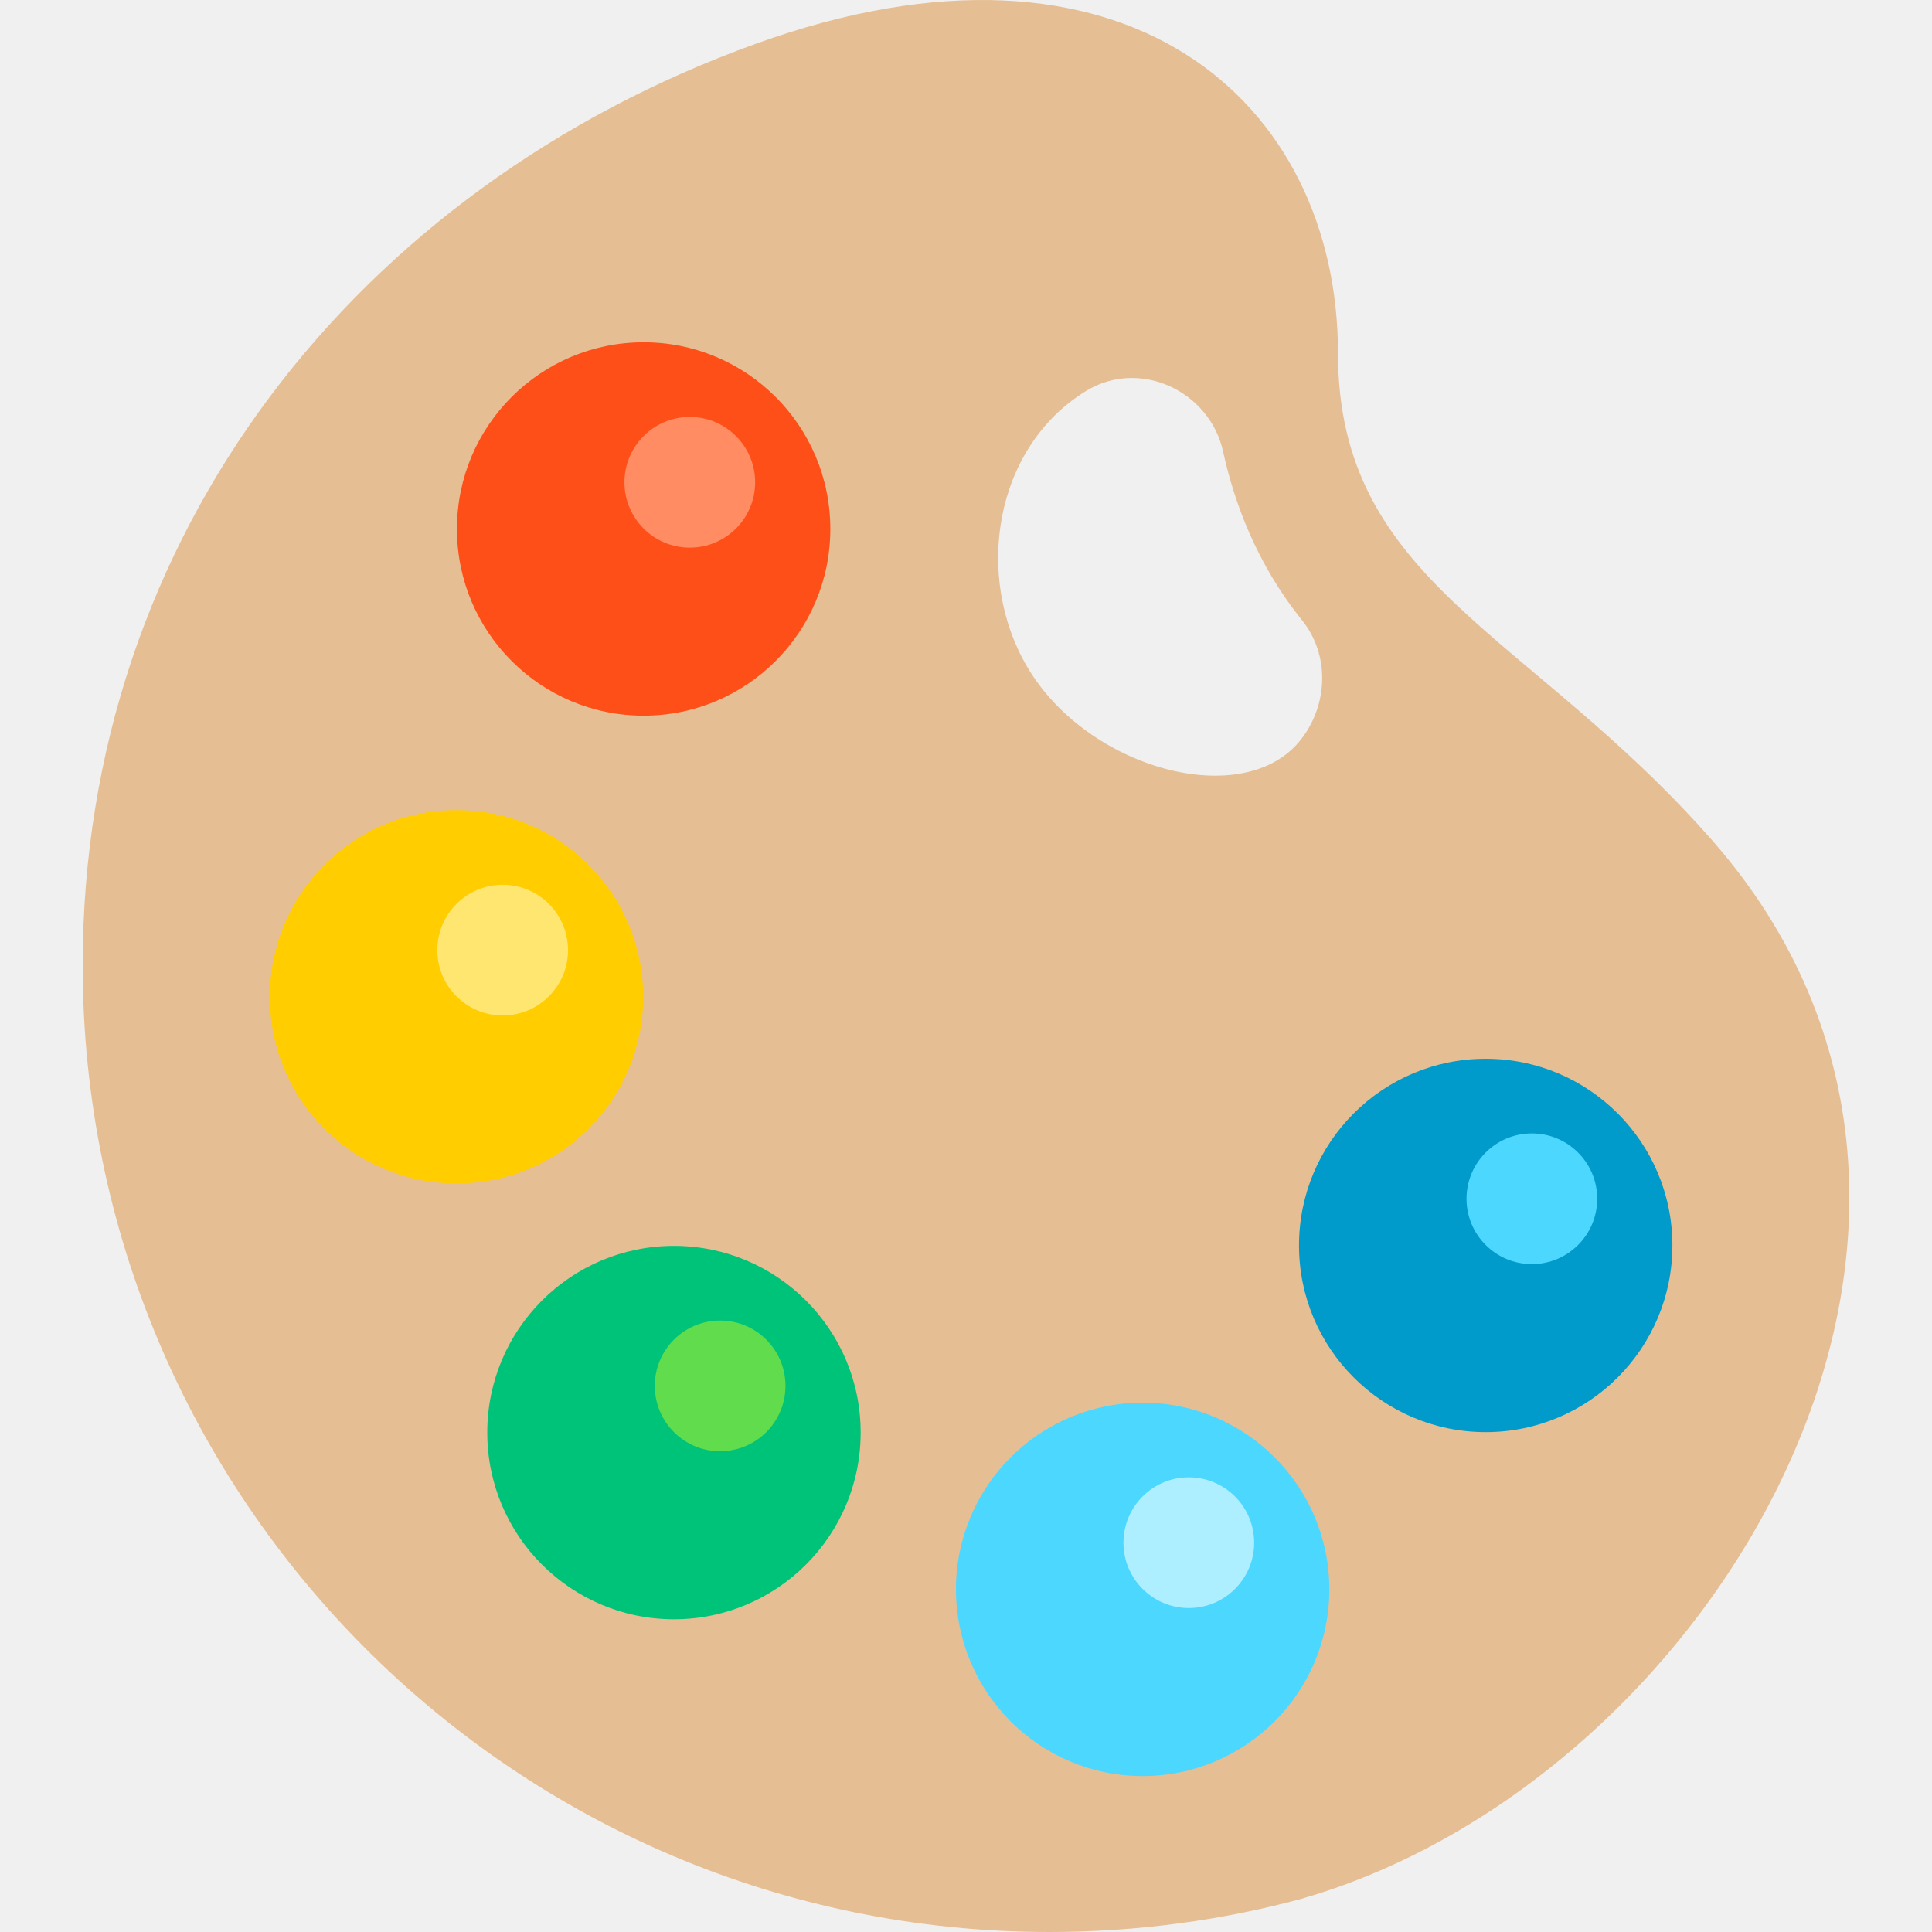
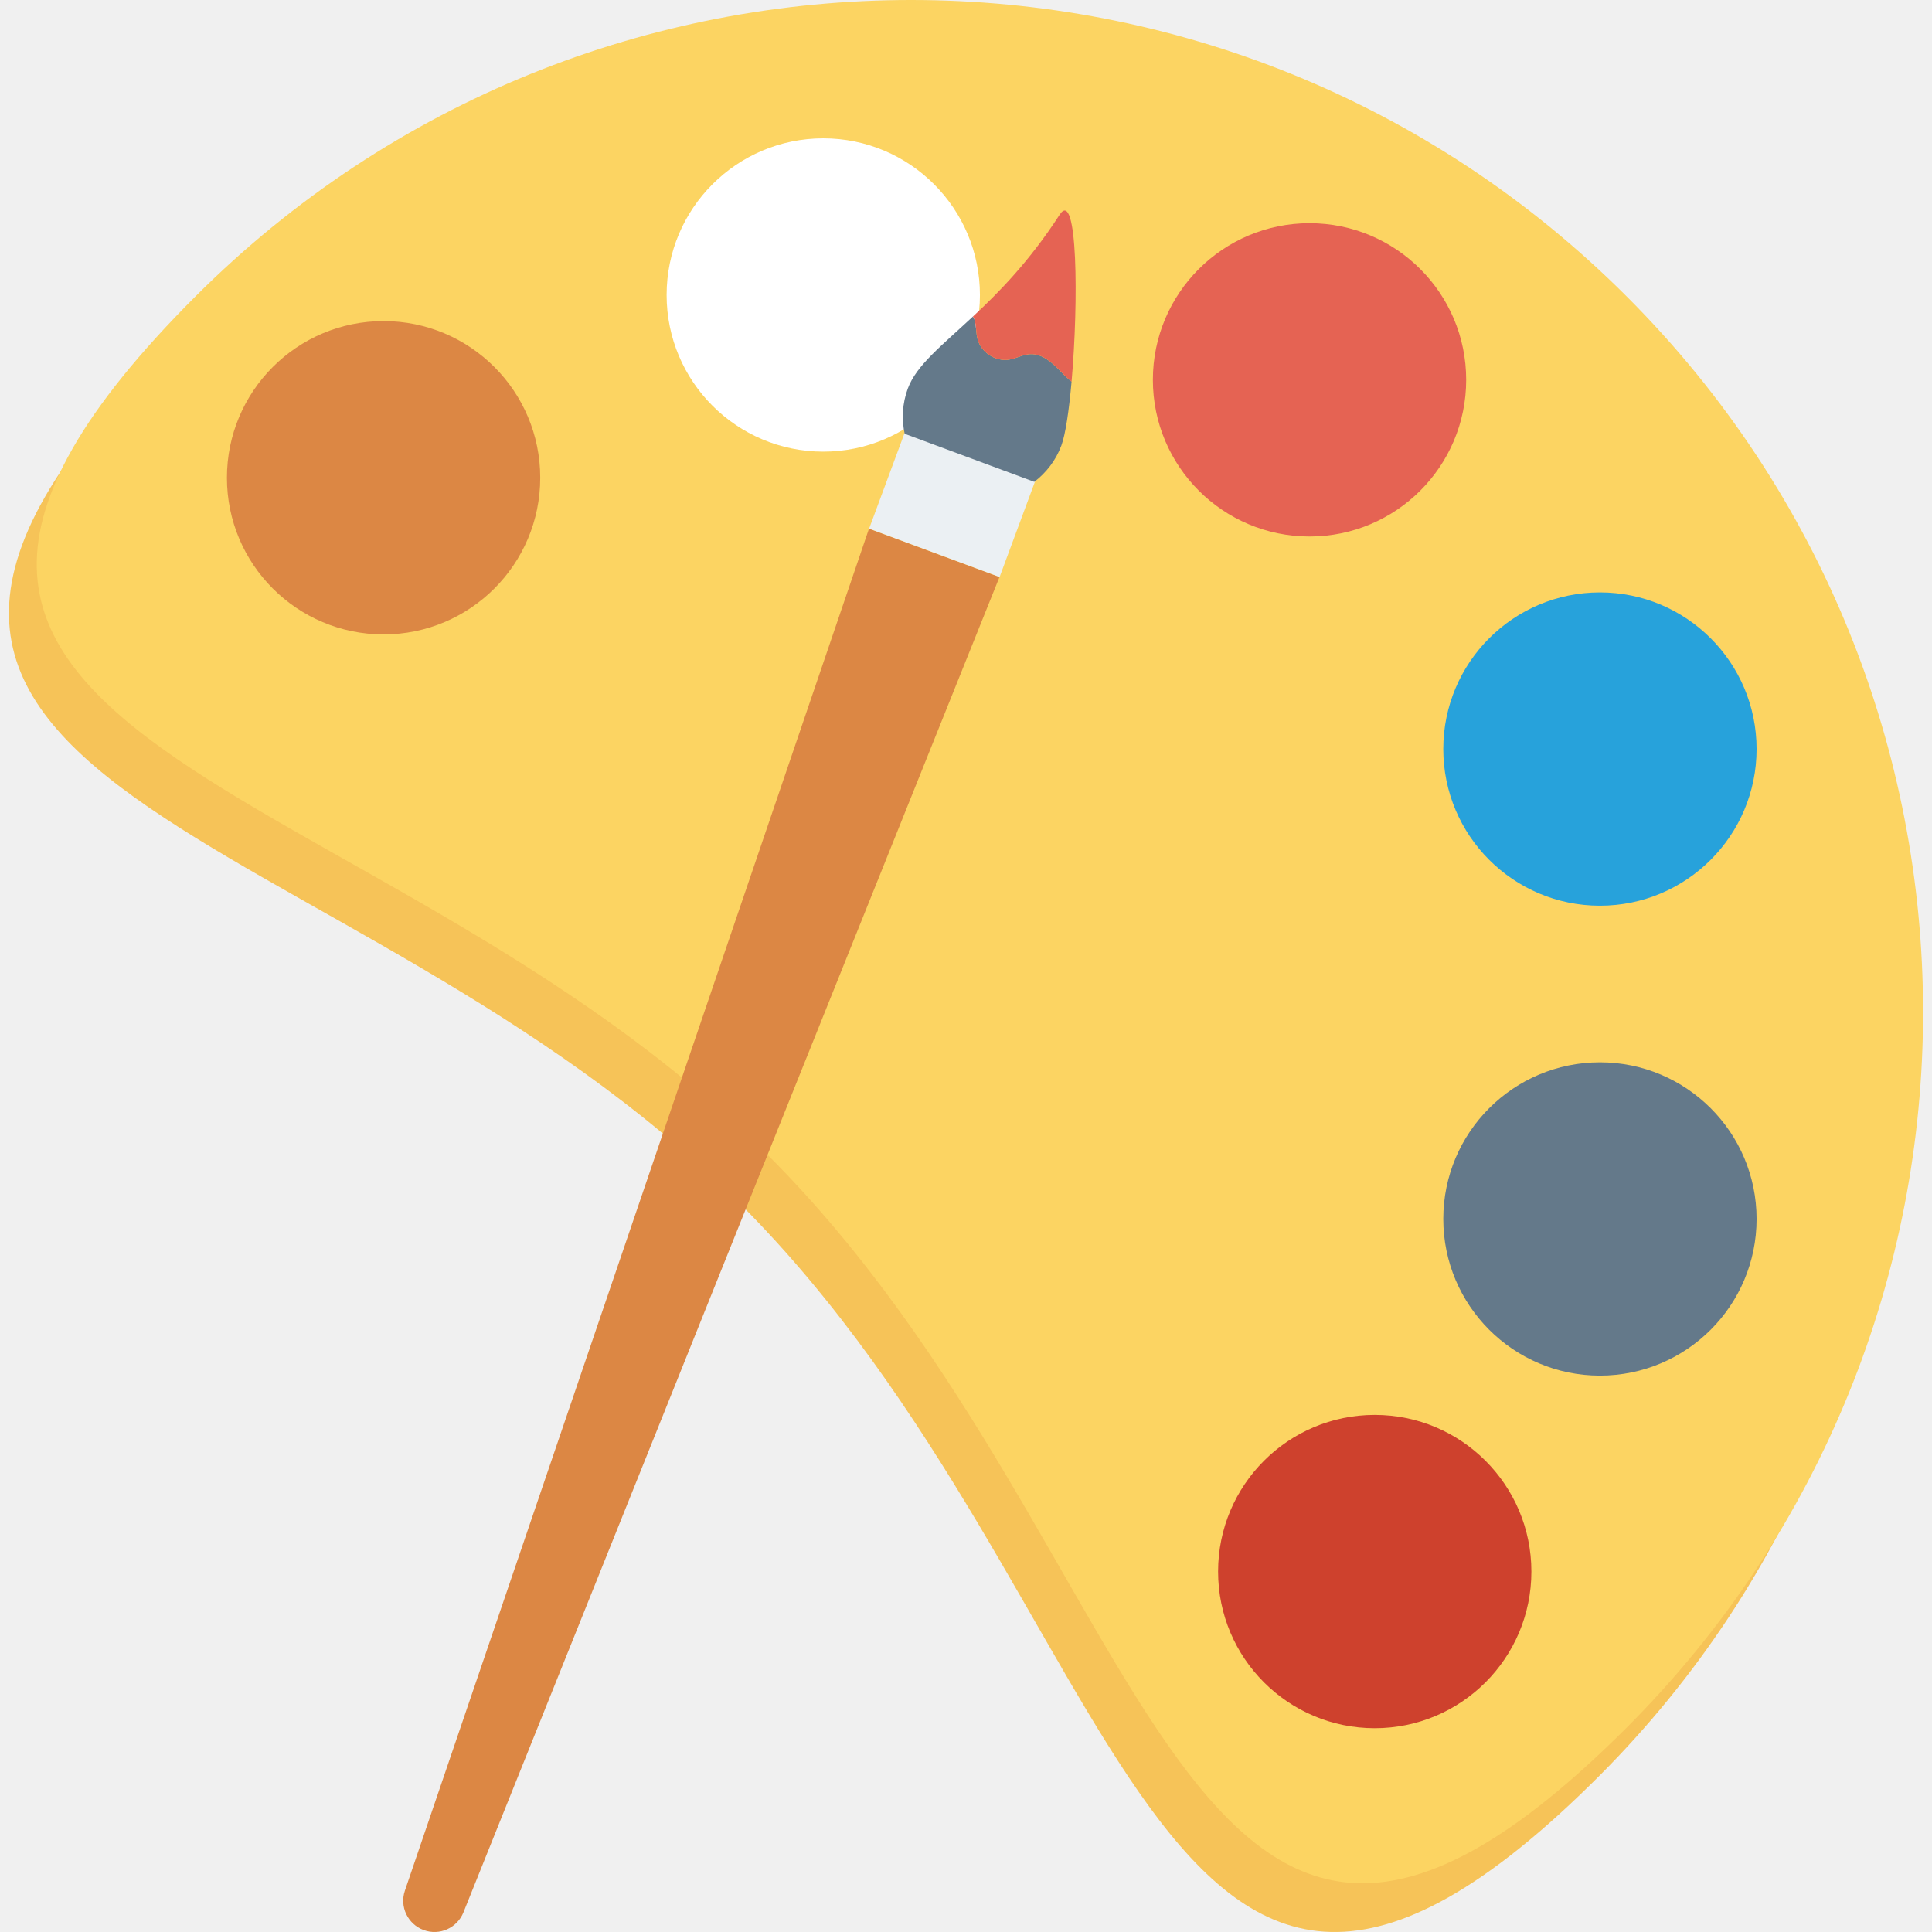
- <svg xmlns="http://www.w3.org/2000/svg" version="1.1" id="Layer_1" x="0px" y="0px" viewBox="0 0 495.578 495.578" style="enable-background:new 0 0 495.578 495.578;" xml:space="preserve">
-   <g>
-     <g>
-       <path style="fill:#E6BE94;" d="M439.208,215.578c-46.975-53.529-96-65.973-96-125c0-64.333-54.333-113.667-149.429-79.321    C91.816,48.083,21.208,136.911,21.208,247.578c0,136.966,111.033,248,248,248c22.527,0,44.354-3.004,65.099-8.632l-0.006-0.026    C439.208,456.578,525.208,313.578,439.208,215.578z M333.709,189.69c-14.501,18.555-54.668,7.707-70.17-18.547    c-13.664-23.14-8.664-56.232,14.988-70.822c13.71-8.457,31.791-0.135,35.231,15.602c2.8,12.806,8.543,28.671,20.239,43.187    C341.125,167.96,340.707,180.736,333.709,189.69z" />
-     </g>
-     <g>
-       <circle style="fill:#FF4F19;" cx="165.098" cy="135.688" r="47.89" />
-     </g>
-     <g>
-       <circle style="fill:#FF8C62;" cx="176.94" cy="123.715" r="16.762" />
-     </g>
-     <g>
-       <circle style="fill:#FFCD00;" cx="117.098" cy="255.688" r="47.89" />
-     </g>
-     <g>
-       <circle style="fill:#FFE671;" cx="128.94" cy="243.715" r="16.762" />
-     </g>
-     <g>
-       <circle style="fill:#00C37A;" cx="172.879" cy="367.469" r="47.89" />
-     </g>
-     <g>
-       <circle style="fill:#60DC4D;" cx="184.72" cy="355.496" r="16.762" />
-     </g>
-     <g>
-       <circle style="fill:#4CD7FF;" cx="293.098" cy="407.688" r="47.89" />
-     </g>
-     <g>
-       <circle style="fill:#AEEFFF;" cx="304.939" cy="395.715" r="16.762" />
-     </g>
-     <g>
-       <circle style="fill:#009BCA;" cx="381.098" cy="319.469" r="47.89" />
-     </g>
-     <g>
-       <circle style="fill:#4CD7FF;" cx="392.939" cy="307.496" r="16.762" />
-     </g>
-   </g>
+ <svg xmlns="http://www.w3.org/2000/svg" version="1.1" id="Layer_1" x="0px" y="0px" viewBox="0 0 491.52 491.52" style="enable-background:new 0 0 491.52 491.52;" xml:space="preserve">
+   <path style="fill:#F6C358;" d="M406.759,87.803c100.547,100.548,100.547,263.568,0,364.116  c-114.268,114.268-117.922-45.098-218.47-145.646C87.741,205.724-73.464,203.909,42.643,87.803  C143.191-12.745,306.211-12.745,406.759,87.803z" />
+   <path style="fill:#FCD462;" d="M413.839,75.411c100.548,100.548,100.548,263.569,0,364.116  c-114.268,114.268-117.922-45.098-218.47-145.646S-66.383,191.518,49.724,75.411C150.271-25.137,313.291-25.137,413.839,75.411z" />
+   <circle style="fill:#DC8744;" cx="97.587" cy="121.544" r="39.854" />
+   <circle style="fill:#FFFFFF;" cx="209.449" cy="75.049" r="39.854" />
+   <circle style="fill:#E56353;" cx="333.158" cy="96.635" r="39.854" />
+   <circle style="fill:#27A2DB;" cx="407.04" cy="190.566" r="39.854" />
+   <circle style="fill:#64798A;" cx="407.04" cy="310.118" r="39.854" />
+   <circle style="fill:#CE412D;" cx="349.747" cy="399.821" r="39.854" />
+   <path style="fill:#DC8744;" d="M221.082,134.491L103.008,481.009c-1.389,4.077,0.723,8.516,4.76,10.013  c4.037,1.497,8.531-0.495,10.135-4.49L254.276,146.8L221.082,134.491z" />
+   <rect x="225.536" y="109.778" transform="matrix(-0.9376 -0.3477 0.3477 -0.9376 427.6 328.143)" style="fill:#EBF0F3;" width="35.405" height="31.867" />
+   <path style="fill:#64798A;" d="M270.875,95.548c-2.495-2.563-5.256-5.651-8.827-5.448c-1.82,0.103-3.477,1.087-5.276,1.389  c-3.453,0.579-7.151-1.795-8.061-5.176c-0.449-1.661-0.286-3.451-0.826-5.086c-0.081-0.243-0.23-0.465-0.358-0.697  c-8.036,7.483-14.373,12.394-16.568,18.315c-1.419,3.828-1.59,7.794-0.807,11.513l32.979,12.228  c3.021-2.309,5.476-5.428,6.895-9.257c1.055-2.844,1.948-8.969,2.59-16.224C272.046,96.572,271.417,96.107,270.875,95.548z" />
+   <path style="fill:#E56353;" d="M248.712,86.312c0.91,3.382,4.608,5.755,8.061,5.176c1.799-0.301,3.456-1.286,5.276-1.389  c3.57-0.203,6.331,2.885,8.827,5.448c0.542,0.559,1.171,1.025,1.741,1.556c1.791-20.264,1.559-49.556-3.054-42.448  c-7.698,11.865-15.43,19.721-22.035,25.872c0.127,0.232,0.277,0.454,0.358,0.697C248.425,82.861,248.263,84.651,248.712,86.312z" />
  <g>
</g>
  <g>
</g>
  <g>
</g>
  <g>
</g>
  <g>
</g>
  <g>
</g>
  <g>
</g>
  <g>
</g>
  <g>
</g>
  <g>
</g>
  <g>
</g>
  <g>
</g>
  <g>
</g>
  <g>
</g>
  <g>
</g>
</svg>
